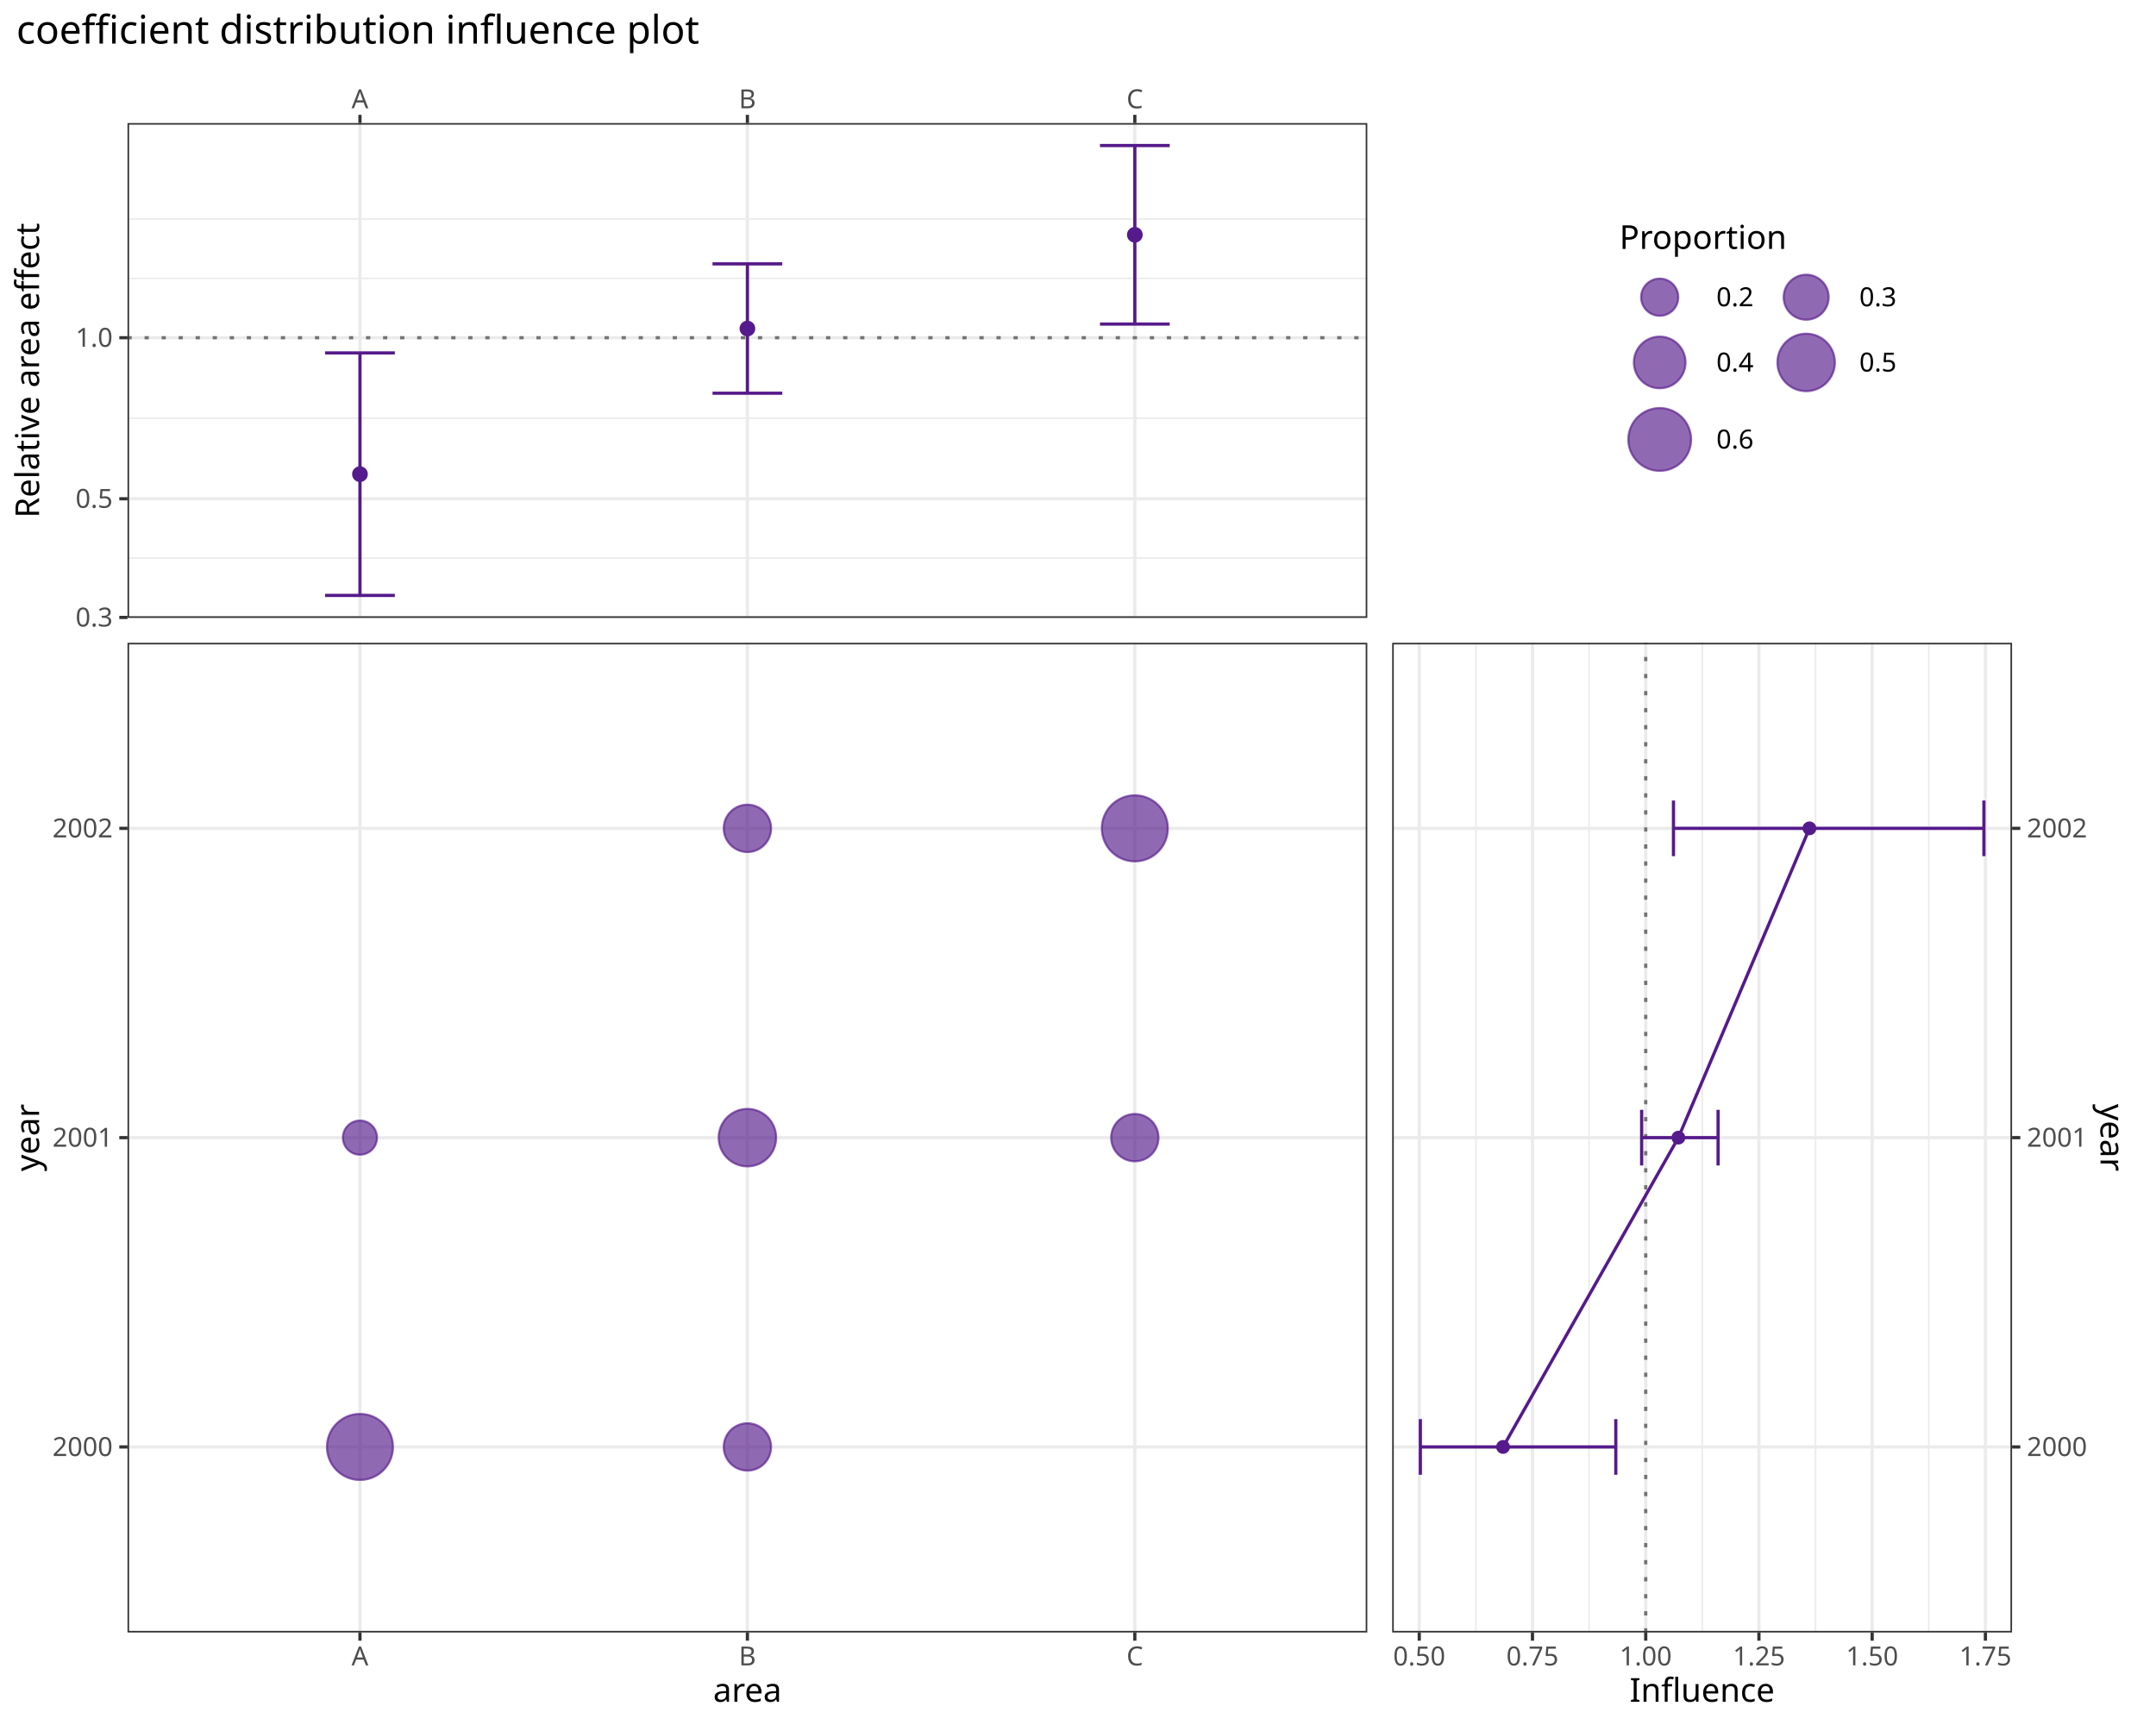
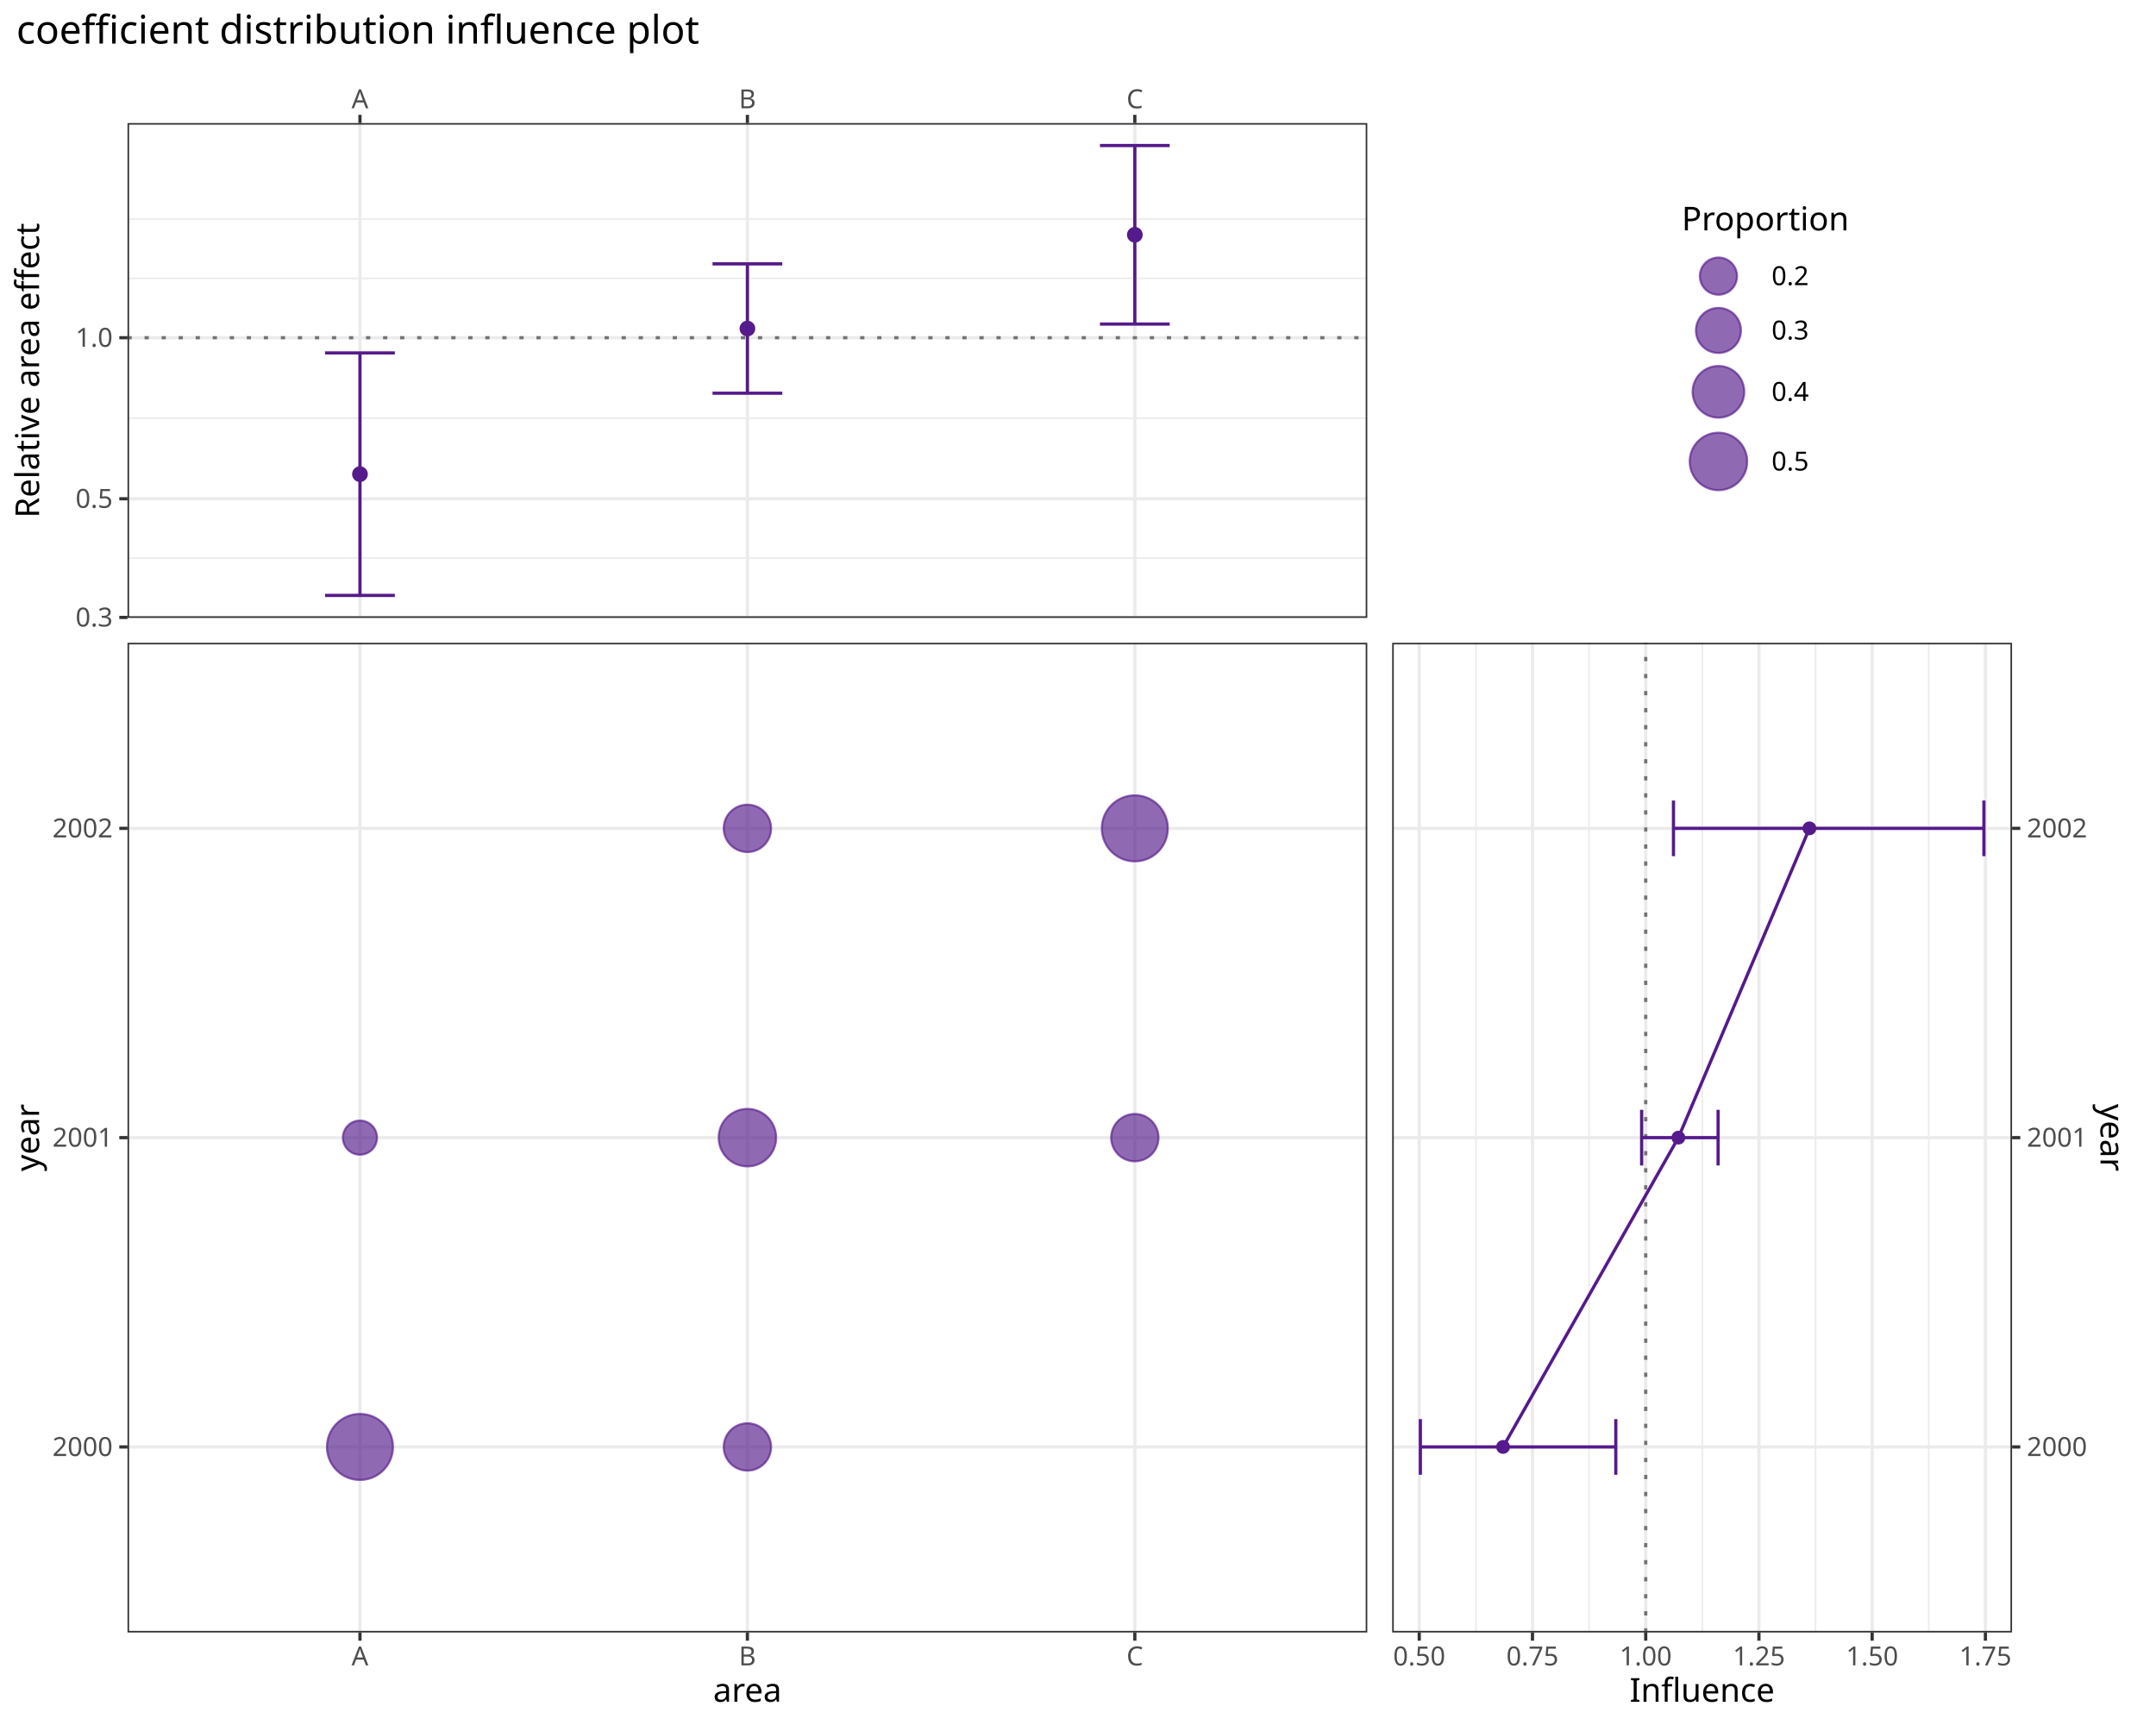
<svg xmlns="http://www.w3.org/2000/svg" class="svglite" data-engine-version="2.0" width="720.00pt" height="576.00pt" viewBox="0 0 720.00 576.00">
  <defs>
    <style type="text/css">
    .svglite line, .svglite polyline, .svglite polygon, .svglite path, .svglite rect, .svglite circle {
      fill: none;
      stroke: #000000;
      stroke-linecap: round;
      stroke-linejoin: round;
      stroke-miterlimit: 10.00;
    }
  </style>
  </defs>
  <rect width="100%" height="100%" style="stroke: none; fill: #FFFFFF;" />
  <defs>
    <clipPath id="cpMC4wMHw3MjAuMDB8MC4wMHw1NzYuMDA=">
      <rect x="0.00" y="0.00" width="720.00" height="576.00" />
    </clipPath>
  </defs>
  <g clip-path="url(#cpMC4wMHw3MjAuMDB8MC4wMHw1NzYuMDA=)">
    <rect x="0.00" y="0.00" width="720.00" height="576.00" style="stroke-width: 1.07; stroke: #FFFFFF; fill: #FFFFFF;" />
  </g>
  <defs>
    <clipPath id="cpNDU5LjQ0fDcxNC41MnwyMi43OHwyMTEuODA=">
      <rect x="459.44" y="22.78" width="255.08" height="189.01" />
    </clipPath>
  </defs>
  <g clip-path="url(#cpNDU5LjQ0fDcxNC41MnwyMi43OHwyMTEuODA=)">
    <rect x="459.44" y="22.78" width="255.08" height="189.01" style="stroke-width: 1.07; stroke: #FFFFFF; fill: #FFFFFF;" />
  </g>
  <g clip-path="url(#cpMC4wMHw3MjAuMDB8MC4wMHw1NzYuMDA=)">
</g>
  <defs>
    <clipPath id="cpNDIuNTh8NjcxLjk0fDQxLjA4fDU0NS4xMQ==">
      <rect x="42.58" y="41.08" width="629.36" height="504.04" />
    </clipPath>
  </defs>
  <g clip-path="url(#cpNDIuNTh8NjcxLjk0fDQxLjA4fDU0NS4xMQ==)">
</g>
  <g clip-path="url(#cpMC4wMHw3MjAuMDB8MC4wMHw1NzYuMDA=)">
</g>
  <defs>
    <clipPath id="cpNS40OHw0NTkuNDR8MjIuNzh8MjExLjgw">
      <rect x="5.48" y="22.78" width="453.97" height="189.01" />
    </clipPath>
  </defs>
  <g clip-path="url(#cpNS40OHw0NTkuNDR8MjIuNzh8MjExLjgw)">
    <rect x="5.48" y="22.78" width="453.97" height="189.01" style="stroke-width: 1.07; stroke: #FFFFFF; fill: #FFFFFF;" />
  </g>
  <g clip-path="url(#cpMC4wMHw3MjAuMDB8MC4wMHw1NzYuMDA=)">
</g>
  <defs>
    <clipPath id="cpNS40OHw0NTkuNDR8MjExLjgwfDU3MC41Mg==">
      <rect x="5.48" y="211.80" width="453.97" height="358.72" />
    </clipPath>
  </defs>
  <g clip-path="url(#cpNS40OHw0NTkuNDR8MjExLjgwfDU3MC41Mg==)">
    <rect x="5.48" y="211.80" width="453.97" height="358.72" style="stroke-width: 1.07; stroke: #FFFFFF; fill: #FFFFFF;" />
  </g>
  <g clip-path="url(#cpMC4wMHw3MjAuMDB8MC4wMHw1NzYuMDA=)">
</g>
  <defs>
    <clipPath id="cpNDU5LjQ0fDcxNC41MnwyMTEuODB8NTcwLjUy">
      <rect x="459.44" y="211.80" width="255.08" height="358.72" />
    </clipPath>
  </defs>
  <g clip-path="url(#cpNDU5LjQ0fDcxNC41MnwyMTEuODB8NTcwLjUy)">
    <rect x="459.44" y="211.80" width="255.08" height="358.72" style="stroke-width: 1.07; stroke: #FFFFFF; fill: #FFFFFF;" />
  </g>
  <g clip-path="url(#cpMC4wMHw3MjAuMDB8MC4wMHw1NzYuMDA=)">
</g>
  <defs>
    <clipPath id="cpNDIuNTh8NDU2LjYxfDQxLjA4fDIwNi4zMg==">
      <rect x="42.58" y="41.08" width="414.03" height="165.24" />
    </clipPath>
  </defs>
  <g clip-path="url(#cpNDIuNTh8NDU2LjYxfDQxLjA4fDIwNi4zMg==)">
    <rect x="42.58" y="41.08" width="414.03" height="165.24" style="stroke-width: 1.07; stroke: none; fill: #FFFFFF;" />
    <polyline points="42.58,186.36 456.61,186.36 " style="stroke-width: 0.53; stroke: #EBEBEB; stroke-linecap: butt;" />
    <polyline points="42.58,139.66 456.61,139.66 " style="stroke-width: 0.53; stroke: #EBEBEB; stroke-linecap: butt;" />
    <polyline points="42.58,92.96 456.61,92.96 " style="stroke-width: 0.53; stroke: #EBEBEB; stroke-linecap: butt;" />
    <polyline points="42.58,73.15 456.61,73.15 " style="stroke-width: 0.53; stroke: #EBEBEB; stroke-linecap: butt;" />
    <polyline points="42.58,206.17 456.61,206.17 " style="stroke-width: 1.07; stroke: #EBEBEB; stroke-linecap: butt;" />
    <polyline points="42.58,166.54 456.61,166.54 " style="stroke-width: 1.07; stroke: #EBEBEB; stroke-linecap: butt;" />
    <polyline points="42.58,112.77 456.61,112.77 " style="stroke-width: 1.07; stroke: #EBEBEB; stroke-linecap: butt;" />
    <polyline points="120.21,206.32 120.21,41.08 " style="stroke-width: 1.07; stroke: #EBEBEB; stroke-linecap: butt;" />
    <polyline points="249.60,206.32 249.60,41.08 " style="stroke-width: 1.07; stroke: #EBEBEB; stroke-linecap: butt;" />
    <polyline points="378.98,206.32 378.98,41.08 " style="stroke-width: 1.07; stroke: #EBEBEB; stroke-linecap: butt;" />
    <line x1="42.58" y1="112.77" x2="456.61" y2="112.77" style="stroke-width: 1.07; stroke: #737373; stroke-dasharray: 1.42,4.27; stroke-linecap: butt;" />
    <polyline points="108.57,117.84 131.86,117.84 " style="stroke-width: 1.07; stroke: #551A8B; stroke-linecap: butt;" />
    <polyline points="120.21,117.84 120.21,198.81 " style="stroke-width: 1.07; stroke: #551A8B; stroke-linecap: butt;" />
    <polyline points="108.57,198.81 131.86,198.81 " style="stroke-width: 1.07; stroke: #551A8B; stroke-linecap: butt;" />
    <polyline points="237.95,88.11 261.24,88.11 " style="stroke-width: 1.07; stroke: #551A8B; stroke-linecap: butt;" />
    <polyline points="249.60,88.11 249.60,131.30 " style="stroke-width: 1.07; stroke: #551A8B; stroke-linecap: butt;" />
    <polyline points="237.95,131.30 261.24,131.30 " style="stroke-width: 1.07; stroke: #551A8B; stroke-linecap: butt;" />
    <polyline points="367.34,48.59 390.62,48.59 " style="stroke-width: 1.07; stroke: #551A8B; stroke-linecap: butt;" />
    <polyline points="378.98,48.59 378.98,108.21 " style="stroke-width: 1.07; stroke: #551A8B; stroke-linecap: butt;" />
    <polyline points="367.34,108.21 390.62,108.21 " style="stroke-width: 1.07; stroke: #551A8B; stroke-linecap: butt;" />
    <circle cx="120.21" cy="158.32" r="2.27" style="stroke-width: 0.71; stroke: #551A8B; fill: #551A8B;" />
    <circle cx="249.60" cy="109.71" r="2.27" style="stroke-width: 0.71; stroke: #551A8B; fill: #551A8B;" />
    <circle cx="378.98" cy="78.40" r="2.27" style="stroke-width: 0.71; stroke: #551A8B; fill: #551A8B;" />
    <rect x="42.58" y="41.08" width="414.03" height="165.24" style="stroke-width: 1.07; stroke: #333333;" />
  </g>
  <g clip-path="url(#cpMC4wMHw3MjAuMDB8MC4wMHw1NzYuMDA=)">
    <polyline points="120.21,38.34 120.21,41.08 " style="stroke-width: 1.07; stroke: #333333; stroke-linecap: butt;" />
    <polyline points="249.60,38.34 249.60,41.08 " style="stroke-width: 1.07; stroke: #333333; stroke-linecap: butt;" />
    <polyline points="378.98,38.34 378.98,41.08 " style="stroke-width: 1.07; stroke: #333333; stroke-linecap: butt;" />
    <text x="120.21" y="36.15" text-anchor="middle" style="font-size: 8.80px; fill: #4D4D4D; font-family: sans;" textLength="5.87px" lengthAdjust="spacingAndGlyphs">A</text>
    <text x="249.60" y="36.15" text-anchor="middle" style="font-size: 8.80px; fill: #4D4D4D; font-family: sans;" textLength="5.87px" lengthAdjust="spacingAndGlyphs">B</text>
    <text x="378.98" y="36.15" text-anchor="middle" style="font-size: 8.80px; fill: #4D4D4D; font-family: sans;" textLength="6.36px" lengthAdjust="spacingAndGlyphs">C</text>
    <text x="37.65" y="209.20" text-anchor="end" style="font-size: 8.80px; fill: #4D4D4D; font-family: sans;" textLength="12.23px" lengthAdjust="spacingAndGlyphs">0.3</text>
    <text x="37.65" y="169.57" text-anchor="end" style="font-size: 8.80px; fill: #4D4D4D; font-family: sans;" textLength="12.23px" lengthAdjust="spacingAndGlyphs">0.5</text>
    <text x="37.65" y="115.80" text-anchor="end" style="font-size: 8.80px; fill: #4D4D4D; font-family: sans;" textLength="12.23px" lengthAdjust="spacingAndGlyphs">1.0</text>
    <polyline points="39.84,206.17 42.58,206.17 " style="stroke-width: 1.07; stroke: #333333; stroke-linecap: butt;" />
    <polyline points="39.84,166.54 42.58,166.54 " style="stroke-width: 1.07; stroke: #333333; stroke-linecap: butt;" />
    <polyline points="39.84,112.77 42.58,112.77 " style="stroke-width: 1.07; stroke: #333333; stroke-linecap: butt;" />
    <text transform="translate(13.05,123.70) rotate(-90)" text-anchor="middle" style="font-size: 11.00px; font-family: sans;" textLength="94.78px" lengthAdjust="spacingAndGlyphs">Relative area effect</text>
  </g>
  <defs>
    <clipPath id="cpNDY0LjkyfDY3MS45NHw0MS4wOHwyMDYuMzI=">
      <rect x="464.92" y="41.08" width="207.01" height="165.24" />
    </clipPath>
  </defs>
  <g clip-path="url(#cpNDY0LjkyfDY3MS45NHw0MS4wOHwyMDYuMzI=)">
</g>
  <g clip-path="url(#cpMC4wMHw3MjAuMDB8MC4wMHw1NzYuMDA=)">
-     <rect x="535.33" y="68.92" width="103.31" height="96.75" style="stroke-width: 1.07; stroke: none; fill: #FFFFFF;" />
-     <text x="540.81" y="83.11" style="font-size: 11.00px; font-family: sans;" textLength="50.75px" lengthAdjust="spacingAndGlyphs">Proportion</text>
-     <rect x="540.81" y="89.73" width="26.89" height="19.02" style="stroke-width: 1.07; stroke: none; fill: #FFFFFF;" />
-     <circle cx="554.26" cy="99.24" r="6.20" style="stroke-width: 0.71; stroke: #551A8B; stroke-opacity: 0.65; fill: #551A8B; fill-opacity: 0.65;" />
-     <rect x="590.89" y="89.73" width="24.55" height="19.02" style="stroke-width: 1.07; stroke: none; fill: #FFFFFF;" />
-     <circle cx="603.17" cy="99.24" r="7.51" style="stroke-width: 0.71; stroke: #551A8B; stroke-opacity: 0.65; fill: #551A8B; fill-opacity: 0.65;" />
-     <rect x="540.81" y="108.74" width="26.89" height="24.55" style="stroke-width: 1.07; stroke: none; fill: #FFFFFF;" />
-     <circle cx="554.26" cy="121.02" r="8.62" style="stroke-width: 0.71; stroke: #551A8B; stroke-opacity: 0.65; fill: #551A8B; fill-opacity: 0.65;" />
-     <rect x="590.89" y="108.74" width="24.55" height="24.55" style="stroke-width: 1.07; stroke: none; fill: #FFFFFF;" />
-     <circle cx="603.17" cy="121.02" r="9.59" style="stroke-width: 0.71; stroke: #551A8B; stroke-opacity: 0.65; fill: #551A8B; fill-opacity: 0.65;" />
-     <rect x="540.81" y="133.29" width="26.89" height="26.89" style="stroke-width: 1.07; stroke: none; fill: #FFFFFF;" />
-     <circle cx="554.26" cy="146.74" r="10.48" style="stroke-width: 0.71; stroke: #551A8B; stroke-opacity: 0.65; fill: #551A8B; fill-opacity: 0.65;" />
-     <text x="573.18" y="102.26" style="font-size: 8.80px; font-family: sans;" textLength="12.23px" lengthAdjust="spacingAndGlyphs">0.2</text>
-     <text x="620.92" y="102.26" style="font-size: 8.80px; font-family: sans;" textLength="12.23px" lengthAdjust="spacingAndGlyphs">0.3</text>
-     <text x="573.18" y="124.05" style="font-size: 8.80px; font-family: sans;" textLength="12.23px" lengthAdjust="spacingAndGlyphs">0.4</text>
-     <text x="620.92" y="124.05" style="font-size: 8.80px; font-family: sans;" textLength="12.23px" lengthAdjust="spacingAndGlyphs">0.5</text>
-     <text x="573.18" y="149.77" style="font-size: 8.80px; font-family: sans;" textLength="12.23px" lengthAdjust="spacingAndGlyphs">0.6</text>
+     <rect x="556.13" y="62.74" width="61.71" height="109.09" style="stroke-width: 1.07; stroke: none; fill: #FFFFFF;" />
+     <text x="561.61" y="76.94" style="font-size: 11.00px; font-family: sans;" textLength="50.75px" lengthAdjust="spacingAndGlyphs">Proportion</text>
+     <rect x="561.61" y="83.56" width="24.55" height="17.28" style="stroke-width: 1.07; stroke: none; fill: #FFFFFF;" />
+     <circle cx="573.88" cy="92.20" r="6.20" style="stroke-width: 0.71; stroke: #551A8B; stroke-opacity: 0.65; fill: #551A8B; fill-opacity: 0.65;" />
+     <rect x="561.61" y="100.84" width="24.55" height="19.02" style="stroke-width: 1.07; stroke: none; fill: #FFFFFF;" />
+     <circle cx="573.88" cy="110.34" r="7.51" style="stroke-width: 0.71; stroke: #551A8B; stroke-opacity: 0.65; fill: #551A8B; fill-opacity: 0.65;" />
+     <rect x="561.61" y="119.85" width="24.55" height="21.96" style="stroke-width: 1.07; stroke: none; fill: #FFFFFF;" />
+     <circle cx="573.88" cy="130.83" r="8.62" style="stroke-width: 0.71; stroke: #551A8B; stroke-opacity: 0.65; fill: #551A8B; fill-opacity: 0.65;" />
+     <rect x="561.61" y="141.81" width="24.55" height="24.55" style="stroke-width: 1.07; stroke: none; fill: #FFFFFF;" />
+     <circle cx="573.88" cy="154.08" r="9.59" style="stroke-width: 0.71; stroke: #551A8B; stroke-opacity: 0.65; fill: #551A8B; fill-opacity: 0.65;" />
+     <text x="591.63" y="95.22" style="font-size: 8.80px; font-family: sans;" textLength="12.23px" lengthAdjust="spacingAndGlyphs">0.2</text>
+     <text x="591.63" y="113.37" style="font-size: 8.80px; font-family: sans;" textLength="12.23px" lengthAdjust="spacingAndGlyphs">0.3</text>
+     <text x="591.63" y="133.86" style="font-size: 8.80px; font-family: sans;" textLength="12.23px" lengthAdjust="spacingAndGlyphs">0.4</text>
+     <text x="591.63" y="157.11" style="font-size: 8.80px; font-family: sans;" textLength="12.23px" lengthAdjust="spacingAndGlyphs">0.5</text>
  </g>
  <defs>
    <clipPath id="cpNDIuNTh8NDU2LjYxfDIxNC42M3w1NDUuMTE=">
      <rect x="42.58" y="214.63" width="414.03" height="330.48" />
    </clipPath>
  </defs>
  <g clip-path="url(#cpNDIuNTh8NDU2LjYxfDIxNC42M3w1NDUuMTE=)">
    <rect x="42.58" y="214.63" width="414.03" height="330.48" style="stroke-width: 1.07; stroke: none; fill: #FFFFFF;" />
    <polyline points="42.58,483.15 456.61,483.15 " style="stroke-width: 1.07; stroke: #EBEBEB; stroke-linecap: butt;" />
    <polyline points="42.58,379.87 456.61,379.87 " style="stroke-width: 1.07; stroke: #EBEBEB; stroke-linecap: butt;" />
    <polyline points="42.58,276.60 456.61,276.60 " style="stroke-width: 1.07; stroke: #EBEBEB; stroke-linecap: butt;" />
    <polyline points="120.21,545.11 120.21,214.63 " style="stroke-width: 1.07; stroke: #EBEBEB; stroke-linecap: butt;" />
    <polyline points="249.60,545.11 249.60,214.63 " style="stroke-width: 1.07; stroke: #EBEBEB; stroke-linecap: butt;" />
    <polyline points="378.98,545.11 378.98,214.63 " style="stroke-width: 1.07; stroke: #EBEBEB; stroke-linecap: butt;" />
    <circle cx="120.21" cy="483.15" r="11.02" style="stroke-width: 0.71; stroke: #551A8B; stroke-opacity: 0.65; fill: #551A8B; fill-opacity: 0.65;" />
    <circle cx="249.60" cy="483.15" r="7.90" style="stroke-width: 0.71; stroke: #551A8B; stroke-opacity: 0.65; fill: #551A8B; fill-opacity: 0.65;" />
    <circle cx="120.21" cy="379.87" r="5.69" style="stroke-width: 0.71; stroke: #551A8B; stroke-opacity: 0.65; fill: #551A8B; fill-opacity: 0.65;" />
    <circle cx="249.60" cy="379.87" r="9.59" style="stroke-width: 0.71; stroke: #551A8B; stroke-opacity: 0.65; fill: #551A8B; fill-opacity: 0.65;" />
    <circle cx="378.98" cy="379.87" r="7.90" style="stroke-width: 0.71; stroke: #551A8B; stroke-opacity: 0.65; fill: #551A8B; fill-opacity: 0.65;" />
    <circle cx="249.60" cy="276.60" r="7.90" style="stroke-width: 0.71; stroke: #551A8B; stroke-opacity: 0.65; fill: #551A8B; fill-opacity: 0.65;" />
    <circle cx="378.98" cy="276.60" r="11.02" style="stroke-width: 0.71; stroke: #551A8B; stroke-opacity: 0.65; fill: #551A8B; fill-opacity: 0.65;" />
    <rect x="42.58" y="214.63" width="414.03" height="330.48" style="stroke-width: 1.07; stroke: #333333;" />
  </g>
  <g clip-path="url(#cpMC4wMHw3MjAuMDB8MC4wMHw1NzYuMDA=)">
    <text x="37.65" y="486.18" text-anchor="end" style="font-size: 8.80px; fill: #4D4D4D; font-family: sans;" textLength="19.58px" lengthAdjust="spacingAndGlyphs">2000</text>
    <text x="37.65" y="382.90" text-anchor="end" style="font-size: 8.80px; fill: #4D4D4D; font-family: sans;" textLength="19.58px" lengthAdjust="spacingAndGlyphs">2001</text>
    <text x="37.65" y="279.63" text-anchor="end" style="font-size: 8.80px; fill: #4D4D4D; font-family: sans;" textLength="19.58px" lengthAdjust="spacingAndGlyphs">2002</text>
    <polyline points="39.84,483.15 42.58,483.15 " style="stroke-width: 1.07; stroke: #333333; stroke-linecap: butt;" />
    <polyline points="39.84,379.87 42.58,379.87 " style="stroke-width: 1.07; stroke: #333333; stroke-linecap: butt;" />
    <polyline points="39.84,276.60 42.58,276.60 " style="stroke-width: 1.07; stroke: #333333; stroke-linecap: butt;" />
    <polyline points="120.21,547.85 120.21,545.11 " style="stroke-width: 1.07; stroke: #333333; stroke-linecap: butt;" />
    <polyline points="249.60,547.85 249.60,545.11 " style="stroke-width: 1.07; stroke: #333333; stroke-linecap: butt;" />
    <polyline points="378.98,547.85 378.98,545.11 " style="stroke-width: 1.07; stroke: #333333; stroke-linecap: butt;" />
    <text x="120.21" y="556.10" text-anchor="middle" style="font-size: 8.80px; fill: #4D4D4D; font-family: sans;" textLength="5.87px" lengthAdjust="spacingAndGlyphs">A</text>
    <text x="249.60" y="556.10" text-anchor="middle" style="font-size: 8.80px; fill: #4D4D4D; font-family: sans;" textLength="5.87px" lengthAdjust="spacingAndGlyphs">B</text>
    <text x="378.98" y="556.10" text-anchor="middle" style="font-size: 8.80px; fill: #4D4D4D; font-family: sans;" textLength="6.36px" lengthAdjust="spacingAndGlyphs">C</text>
    <text x="249.60" y="568.24" text-anchor="middle" style="font-size: 11.00px; font-family: sans;" textLength="22.02px" lengthAdjust="spacingAndGlyphs">area</text>
    <text transform="translate(13.05,379.87) rotate(-90)" text-anchor="middle" style="font-size: 11.00px; font-family: sans;" textLength="21.40px" lengthAdjust="spacingAndGlyphs">year</text>
  </g>
  <defs>
    <clipPath id="cpNDY0LjkyfDY3MS45NHwyMTQuNjN8NTQ1LjEx">
      <rect x="464.92" y="214.63" width="207.01" height="330.48" />
    </clipPath>
  </defs>
  <g clip-path="url(#cpNDY0LjkyfDY3MS45NHwyMTQuNjN8NTQ1LjEx)">
    <rect x="464.92" y="214.63" width="207.01" height="330.48" style="stroke-width: 1.07; stroke: none; fill: #FFFFFF;" />
    <polyline points="492.87,545.11 492.87,214.63 " style="stroke-width: 0.53; stroke: #EBEBEB; stroke-linecap: butt;" />
    <polyline points="530.68,545.11 530.68,214.63 " style="stroke-width: 0.53; stroke: #EBEBEB; stroke-linecap: butt;" />
    <polyline points="568.49,545.11 568.49,214.63 " style="stroke-width: 0.53; stroke: #EBEBEB; stroke-linecap: butt;" />
    <polyline points="606.31,545.11 606.31,214.63 " style="stroke-width: 0.53; stroke: #EBEBEB; stroke-linecap: butt;" />
    <polyline points="644.12,545.11 644.12,214.63 " style="stroke-width: 0.53; stroke: #EBEBEB; stroke-linecap: butt;" />
    <polyline points="464.92,483.15 671.94,483.15 " style="stroke-width: 1.07; stroke: #EBEBEB; stroke-linecap: butt;" />
    <polyline points="464.92,379.87 671.94,379.87 " style="stroke-width: 1.07; stroke: #EBEBEB; stroke-linecap: butt;" />
    <polyline points="464.92,276.60 671.94,276.60 " style="stroke-width: 1.07; stroke: #EBEBEB; stroke-linecap: butt;" />
    <polyline points="473.96,545.11 473.96,214.63 " style="stroke-width: 1.07; stroke: #EBEBEB; stroke-linecap: butt;" />
    <polyline points="511.77,545.11 511.77,214.63 " style="stroke-width: 1.07; stroke: #EBEBEB; stroke-linecap: butt;" />
    <polyline points="549.59,545.11 549.59,214.63 " style="stroke-width: 1.07; stroke: #EBEBEB; stroke-linecap: butt;" />
    <polyline points="587.40,545.11 587.40,214.63 " style="stroke-width: 1.07; stroke: #EBEBEB; stroke-linecap: butt;" />
    <polyline points="625.21,545.11 625.21,214.63 " style="stroke-width: 1.07; stroke: #EBEBEB; stroke-linecap: butt;" />
    <polyline points="663.03,545.11 663.03,214.63 " style="stroke-width: 1.07; stroke: #EBEBEB; stroke-linecap: butt;" />
    <line x1="549.59" y1="545.11" x2="549.59" y2="214.63" style="stroke-width: 1.07; stroke: #737373; stroke-dasharray: 1.42,4.27; stroke-linecap: butt;" />
    <polyline points="539.60,492.44 539.60,473.85 " style="stroke-width: 1.07; stroke: #551A8B; stroke-linecap: butt;" />
    <polyline points="539.60,483.15 474.33,483.15 " style="stroke-width: 1.07; stroke: #551A8B; stroke-linecap: butt;" />
    <polyline points="474.33,492.44 474.33,473.85 " style="stroke-width: 1.07; stroke: #551A8B; stroke-linecap: butt;" />
    <polyline points="573.76,389.17 573.76,370.58 " style="stroke-width: 1.07; stroke: #551A8B; stroke-linecap: butt;" />
    <polyline points="573.76,379.87 548.23,379.87 " style="stroke-width: 1.07; stroke: #551A8B; stroke-linecap: butt;" />
    <polyline points="548.23,389.17 548.23,370.58 " style="stroke-width: 1.07; stroke: #551A8B; stroke-linecap: butt;" />
    <polyline points="662.53,285.89 662.53,267.30 " style="stroke-width: 1.07; stroke: #551A8B; stroke-linecap: butt;" />
    <polyline points="662.53,276.60 558.86,276.60 " style="stroke-width: 1.07; stroke: #551A8B; stroke-linecap: butt;" />
    <polyline points="558.86,285.89 558.86,267.30 " style="stroke-width: 1.07; stroke: #551A8B; stroke-linecap: butt;" />
    <polyline points="501.95,483.15 560.50,379.87 604.27,276.60 " style="stroke-width: 1.07; stroke: #551A8B; stroke-linecap: butt;" />
    <circle cx="501.95" cy="483.15" r="1.95" style="stroke-width: 0.71; stroke: #551A8B; fill: #551A8B;" />
    <circle cx="560.50" cy="379.87" r="1.95" style="stroke-width: 0.71; stroke: #551A8B; fill: #551A8B;" />
    <circle cx="604.27" cy="276.60" r="1.95" style="stroke-width: 0.71; stroke: #551A8B; fill: #551A8B;" />
    <rect x="464.92" y="214.63" width="207.01" height="330.48" style="stroke-width: 1.07; stroke: #333333;" />
  </g>
  <g clip-path="url(#cpMC4wMHw3MjAuMDB8MC4wMHw1NzYuMDA=)">
    <polyline points="674.68,483.15 671.94,483.15 " style="stroke-width: 1.07; stroke: #333333; stroke-linecap: butt;" />
    <polyline points="674.68,379.87 671.94,379.87 " style="stroke-width: 1.07; stroke: #333333; stroke-linecap: butt;" />
    <polyline points="674.68,276.60 671.94,276.60 " style="stroke-width: 1.07; stroke: #333333; stroke-linecap: butt;" />
    <text x="676.87" y="486.18" style="font-size: 8.80px; fill: #4D4D4D; font-family: sans;" textLength="19.58px" lengthAdjust="spacingAndGlyphs">2000</text>
    <text x="676.87" y="382.90" style="font-size: 8.80px; fill: #4D4D4D; font-family: sans;" textLength="19.58px" lengthAdjust="spacingAndGlyphs">2001</text>
    <text x="676.87" y="279.63" style="font-size: 8.80px; fill: #4D4D4D; font-family: sans;" textLength="19.58px" lengthAdjust="spacingAndGlyphs">2002</text>
    <polyline points="473.96,547.85 473.96,545.11 " style="stroke-width: 1.07; stroke: #333333; stroke-linecap: butt;" />
    <polyline points="511.77,547.85 511.77,545.11 " style="stroke-width: 1.07; stroke: #333333; stroke-linecap: butt;" />
    <polyline points="549.59,547.85 549.59,545.11 " style="stroke-width: 1.07; stroke: #333333; stroke-linecap: butt;" />
    <polyline points="587.40,547.85 587.40,545.11 " style="stroke-width: 1.07; stroke: #333333; stroke-linecap: butt;" />
    <polyline points="625.21,547.85 625.21,545.11 " style="stroke-width: 1.07; stroke: #333333; stroke-linecap: butt;" />
    <polyline points="663.03,547.85 663.03,545.11 " style="stroke-width: 1.07; stroke: #333333; stroke-linecap: butt;" />
    <text x="473.96" y="556.10" text-anchor="middle" style="font-size: 8.80px; fill: #4D4D4D; font-family: sans;" textLength="17.13px" lengthAdjust="spacingAndGlyphs">0.50</text>
    <text x="511.77" y="556.10" text-anchor="middle" style="font-size: 8.80px; fill: #4D4D4D; font-family: sans;" textLength="17.13px" lengthAdjust="spacingAndGlyphs">0.75</text>
    <text x="549.59" y="556.10" text-anchor="middle" style="font-size: 8.80px; fill: #4D4D4D; font-family: sans;" textLength="17.13px" lengthAdjust="spacingAndGlyphs">1.00</text>
    <text x="587.40" y="556.10" text-anchor="middle" style="font-size: 8.80px; fill: #4D4D4D; font-family: sans;" textLength="17.13px" lengthAdjust="spacingAndGlyphs">1.25</text>
    <text x="625.21" y="556.10" text-anchor="middle" style="font-size: 8.80px; fill: #4D4D4D; font-family: sans;" textLength="17.13px" lengthAdjust="spacingAndGlyphs">1.50</text>
    <text x="663.03" y="556.10" text-anchor="middle" style="font-size: 8.80px; fill: #4D4D4D; font-family: sans;" textLength="17.13px" lengthAdjust="spacingAndGlyphs">1.75</text>
    <text x="568.43" y="568.24" text-anchor="middle" style="font-size: 11.00px; font-family: sans;" textLength="44.65px" lengthAdjust="spacingAndGlyphs">Influence</text>
    <text transform="translate(701.47,379.87) rotate(90)" text-anchor="middle" style="font-size: 11.00px; font-family: sans;" textLength="21.40px" lengthAdjust="spacingAndGlyphs">year</text>
    <text x="5.48" y="14.56" style="font-size: 13.20px; font-family: sans;" textLength="208.40px" lengthAdjust="spacingAndGlyphs">coefficient distribution influence plot</text>
  </g>
</svg>
